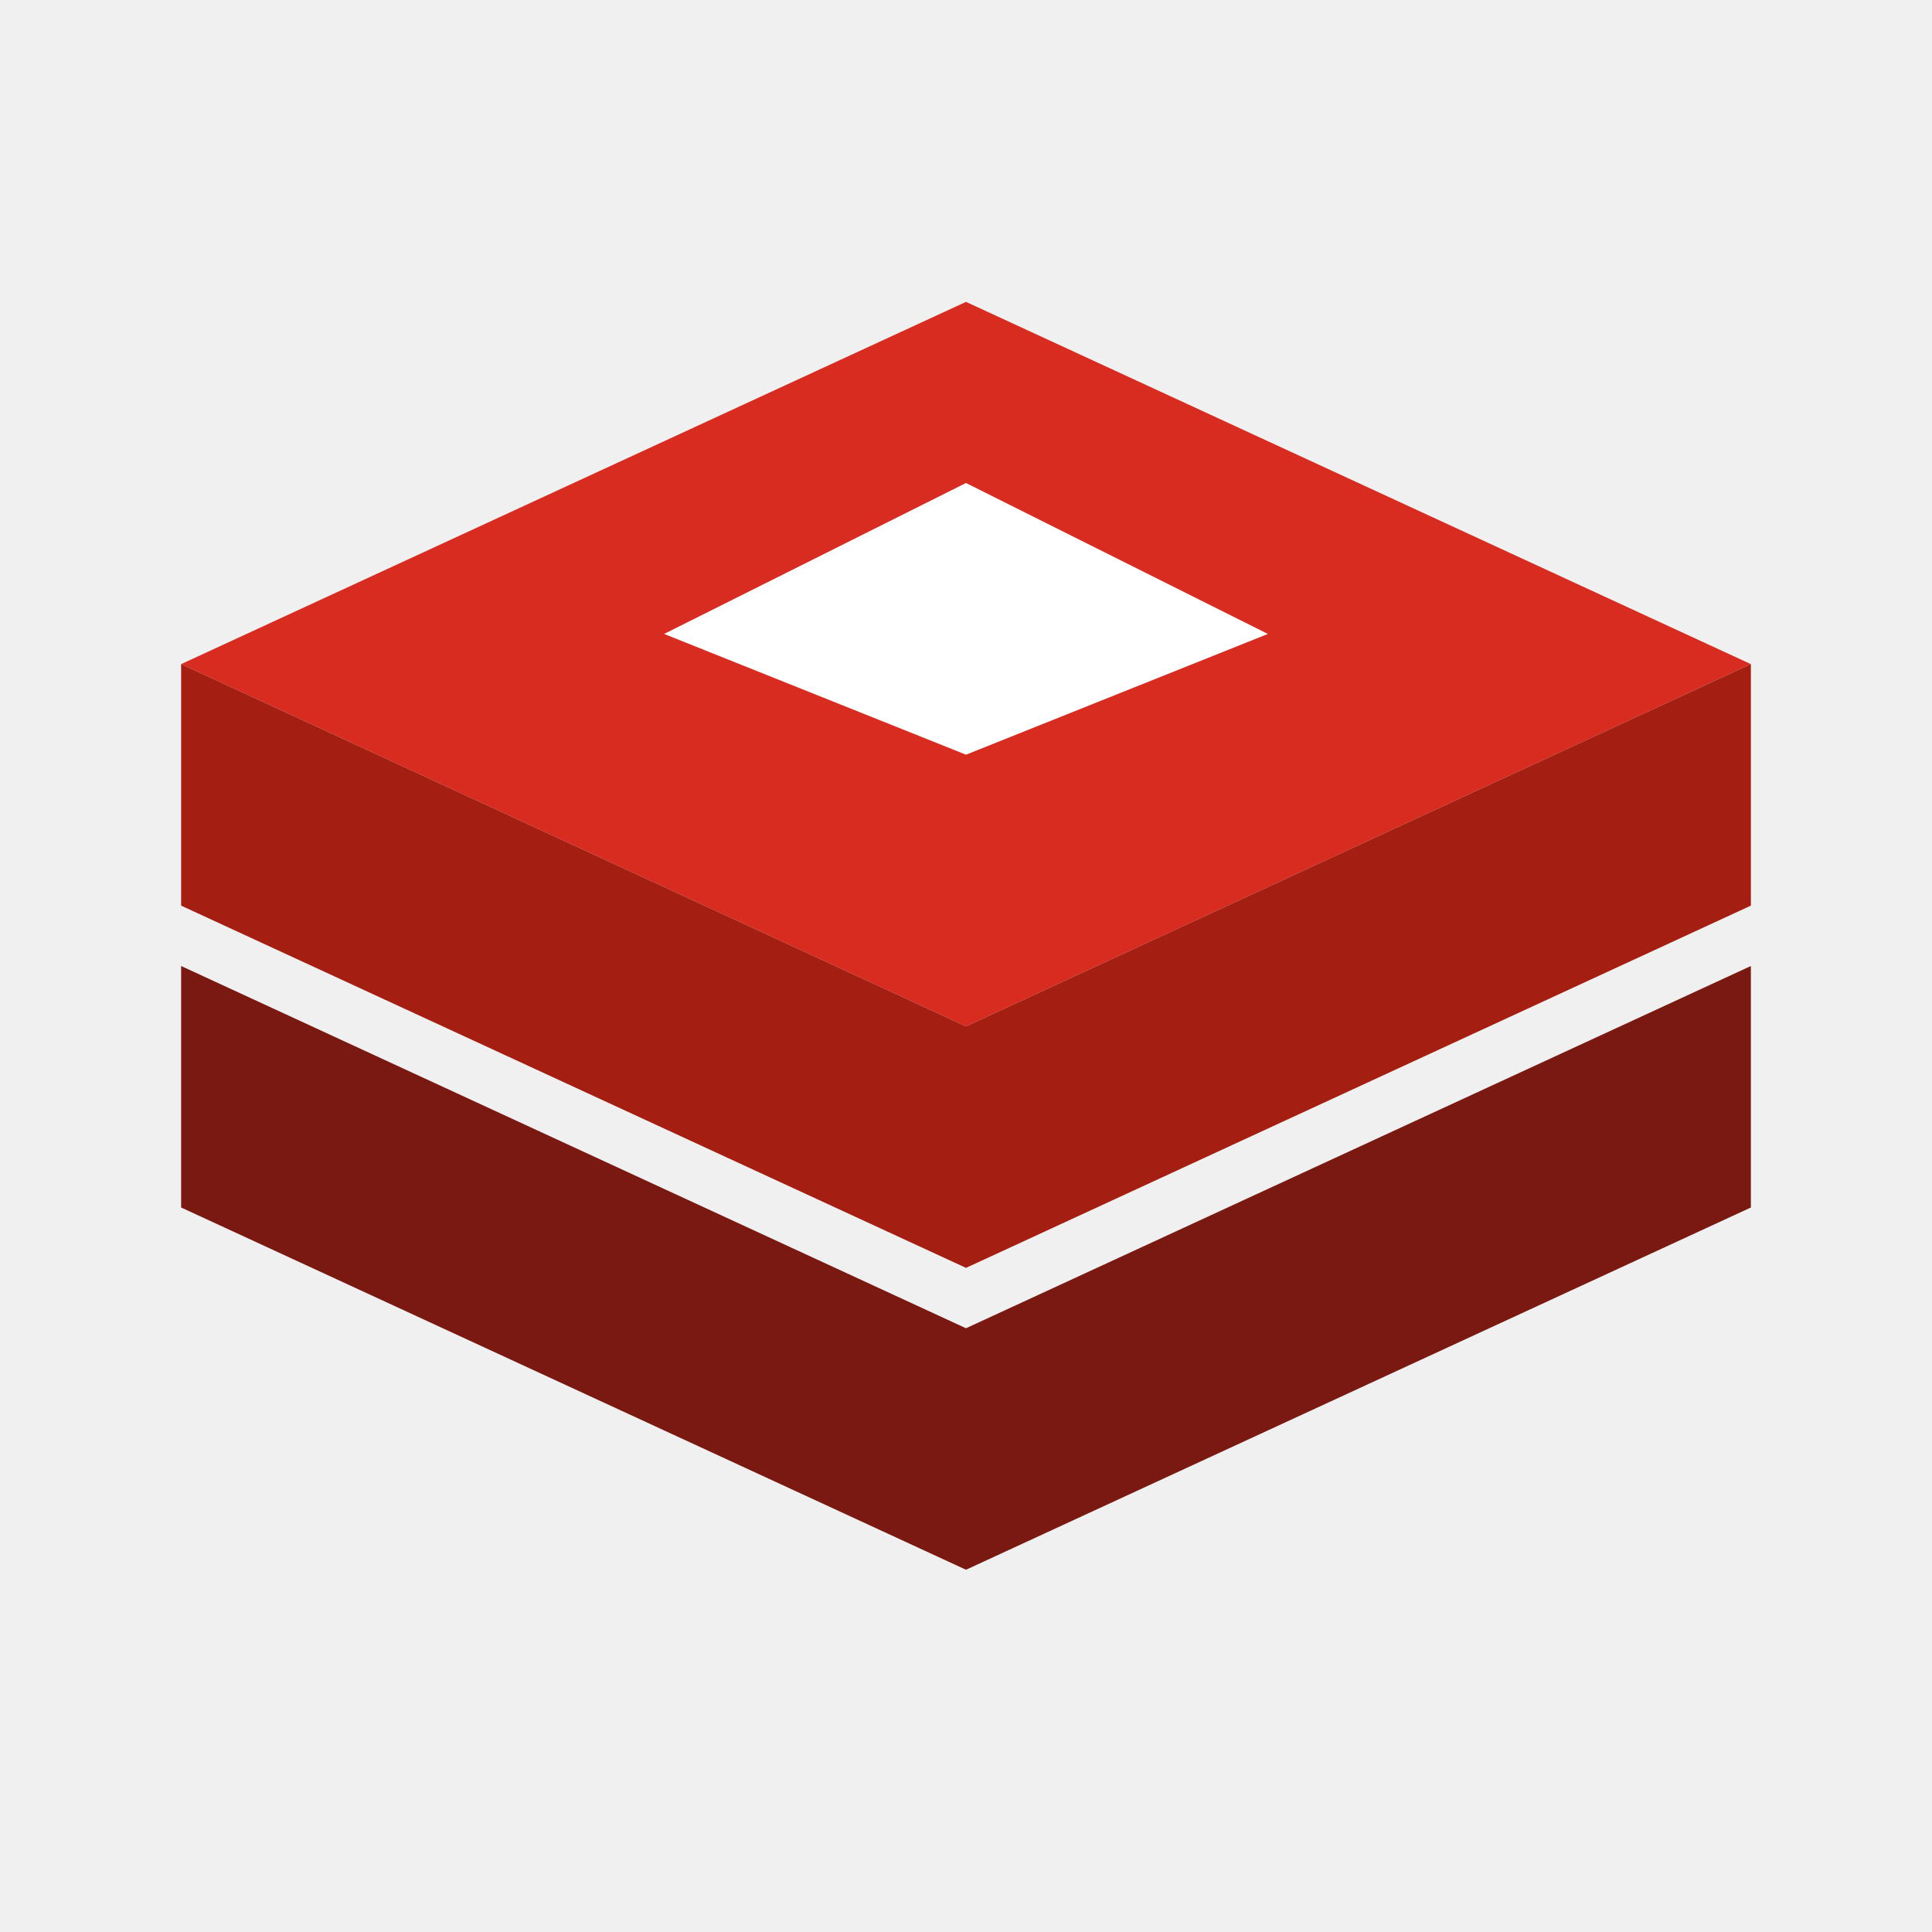
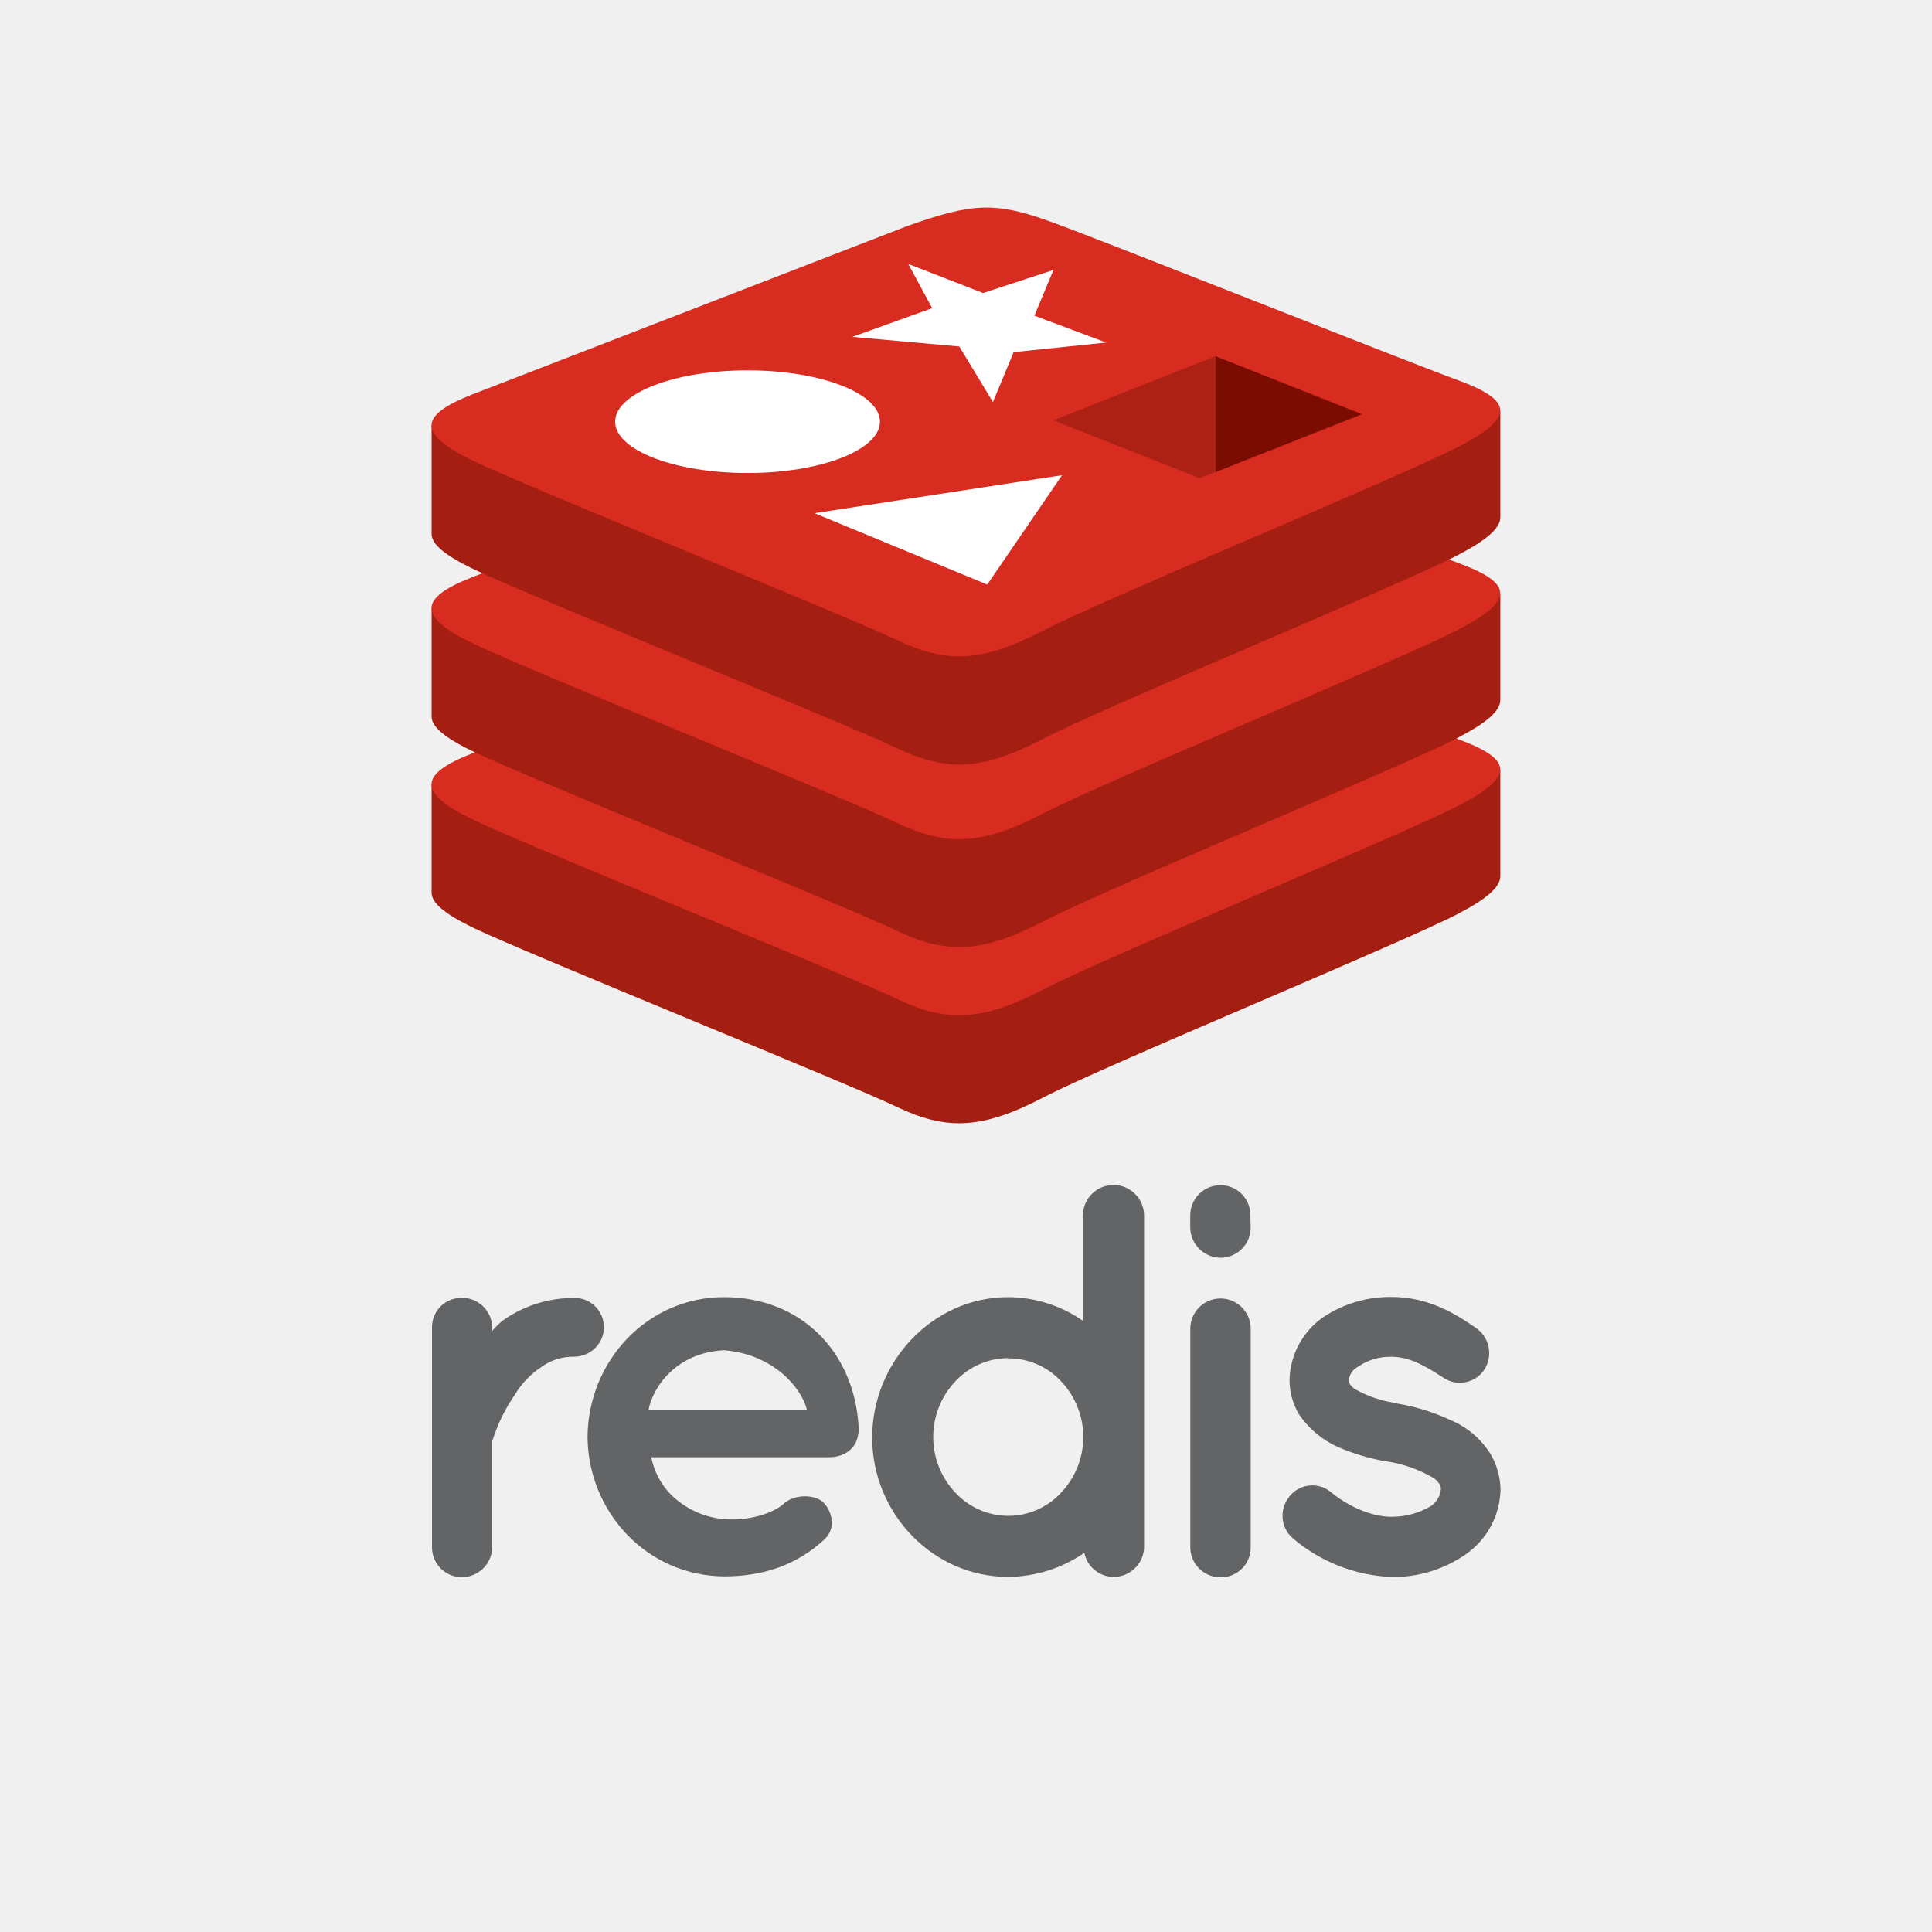
- <svg xmlns="http://www.w3.org/2000/svg" viewBox="0 0 64 64">
-   <path fill="#d82c20" d="M32 10 6 22l26 12 26-12z" />
-   <path fill="#a41e11" d="M6 22v8l26 12v-8zM58 22v8L32 42v-8z" />
-   <path fill="#7a1912" d="M6 32v8l26 12v-8zM58 32v8L32 52v-8z" />
-   <path fill="#fff" d="m32 16 10 5-10 4-10-4z" />
+ <svg xmlns="http://www.w3.org/2000/svg" id="a" viewBox="0 0 300 300">
+   <defs>
+     <style>.e{fill:#fff;}.f{fill:#ad2115;}.g{fill:#d82c20;}.h{fill:#a41e11;}.i{fill:#636466;}.j{fill:#7a0c00;}</style>
+   </defs>
+   <path class="i" d="M93.79,206.04c0,2.53-2.04,4.59-4.58,4.63-1.87-.05-3.71,.53-5.22,1.65-1.62,1.08-2.99,2.5-3.99,4.17-1.55,2.24-2.76,4.7-3.56,7.3v16.51c-.08,2.57-2.18,4.61-4.75,4.61-2.54-.02-4.59-2.07-4.61-4.61v-34.25c.02-2.52,2.08-4.54,4.6-4.52,0,0,0,0,0,0,2.55-.05,4.67,1.97,4.75,4.52v.61c.54-.65,1.15-1.23,1.82-1.74,3.22-2.22,7.04-3.4,10.94-3.37,2.49-.04,4.54,1.95,4.58,4.45,0,.02,0,.04,0,.06Zm-2.56,17.1c.09-11.82,9.3-21.72,21.2-21.72s20.23,8.44,20.9,20.16v.44c.01,.26-.01,.53-.09,.78-.27,2.09-2.09,3.48-4.52,3.48h-27.59c.42,2.14,1.44,4.12,2.95,5.7,2.23,2.25,5.19,3.63,8.34,3.91,3.13,.26,6.86-.52,9.04-2.18,1.82-1.9,5.39-1.65,6.52-.27,1.12,1.21,1.99,3.8,0,5.64-4.27,3.91-9.39,5.7-15.56,5.7-11.9-.09-21.11-9.91-21.19-21.72v.09Zm9.49-4.26h24.57c-.86-3.48-5.3-8.61-12.85-9.21-7.39,.35-11.03,5.65-11.73,9.21h0Zm76.94,21.29c-.03,2.58-2.11,4.66-4.69,4.69-2.23,.01-4.15-1.55-4.6-3.73-3.48,2.39-7.59,3.69-11.82,3.73-11.73,0-21.12-9.91-21.12-21.64s9.39-21.8,21.12-21.8c4.15,.02,8.19,1.3,11.6,3.67v-16.34c0-2.62,2.13-4.75,4.75-4.75s4.75,2.13,4.75,4.75v51.42Zm-21.1-29.28c-3.1,.01-6.05,1.3-8.17,3.56-4.64,4.86-4.64,12.51,0,17.37,2.12,2.26,5.07,3.55,8.17,3.56,3.1,0,6.06-1.29,8.17-3.56,4.64-4.86,4.64-12.51,0-17.37-2.12-2.27-5.1-3.55-8.21-3.52l.04-.04Zm37.65-20.34c.03,2.59-2.04,4.72-4.64,4.75-.02,0-.04,0-.06,0-2.6-.03-4.69-2.15-4.69-4.75v-1.82c-.01-2.58,2.07-4.68,4.65-4.69h0c2.55-.04,4.66,2,4.69,4.56,0,.04,0,.09,0,.13l.04,1.82Zm0,15.73v33.95c.04,2.55-2,4.66-4.56,4.69-.04,0-.09,0-.13,0-2.58,.01-4.68-2.07-4.69-4.65h0v-33.95c0-2.59,2.1-4.69,4.69-4.69s4.69,2.1,4.69,4.69h0v-.04Zm5.97,26.14c1.52-1.98,4.36-2.36,6.34-.84,.06,.05,.12,.09,.18,.14,2.26,1.9,6.17,3.91,9.56,3.8,2.08-.01,4.12-.58,5.91-1.65,.89-.59,1.46-1.55,1.57-2.61,.02-.31-.07-.62-.26-.86-.27-.45-.66-.81-1.13-1.04-2.15-1.23-4.51-2.05-6.95-2.43h-.09c-2.62-.44-5.17-1.2-7.6-2.26-2.42-1.09-4.5-2.84-5.99-5.03-.99-1.65-1.5-3.55-1.48-5.47,.12-3.81,2.02-7.35,5.13-9.57,3.15-2.13,6.88-3.25,10.69-3.21,5.99,0,10.25,2.85,13.03,4.75,2.19,1.43,2.81,4.36,1.39,6.55-1.41,2.1-4.25,2.66-6.35,1.25-.02-.02-.05-.03-.07-.05-2.78-1.82-5.22-3.21-8.01-3.21-1.86-.04-3.68,.51-5.21,1.57-.76,.4-1.28,1.14-1.4,1.99-.03,.25,.03,.49,.18,.69,.23,.37,.56,.67,.95,.86,1.96,1.09,4.12,1.8,6.35,2.09l.09,.09h.09c2.8,.47,5.52,1.32,8.08,2.52,2.53,1.04,4.68,2.83,6.17,5.13,1.05,1.72,1.62,3.69,1.65,5.7-.1,4.04-2.13,7.8-5.47,10.08-3.32,2.29-7.26,3.5-11.29,3.48-5.68-.2-11.13-2.31-15.46-5.99-1.91-1.62-2.18-4.48-.61-6.43l.04-.03Z" />
+   <path class="h" d="M226.48,141.86c-8.86,4.62-54.73,23.48-64.51,28.57s-15.2,5.04-22.9,1.36c-7.7-3.69-56.51-23.41-65.34-27.61-4.4-2.1-6.71-3.88-6.71-5.55v-16.78s63.56-13.84,73.82-17.52,13.82-3.8,22.56-.62c8.74,3.18,60.94,12.62,69.57,15.78v16.54c0,1.66-1.99,3.48-6.5,5.83h0Z" />
+   <path class="g" d="M226.48,125.09c-8.86,4.62-54.73,23.48-64.51,28.57-9.77,5.09-15.2,5.04-22.9,1.36-7.7-3.69-56.51-23.42-65.34-27.61s-8.98-7.1-.34-10.45l67.44-26.11c10.26-3.68,13.81-3.8,22.55-.61,8.74,3.19,54.34,21.34,62.96,24.51s8.97,5.77,.1,10.38l.03-.04Z" />
+   <path class="h" d="M226.48,114.51c-8.86,4.62-54.73,23.48-64.51,28.57-9.77,5.09-15.2,5.04-22.9,1.35s-56.51-23.41-65.34-27.61c-4.4-2.1-6.71-3.87-6.71-5.55v-16.78s63.56-13.85,73.82-17.52c10.26-3.67,13.82-3.8,22.56-.61,8.74,3.19,60.94,12.61,69.57,15.78v16.54c0,1.65-1.99,3.48-6.5,5.82h0Z" />
+   <path class="g" d="M226.48,97.75c-8.86,4.62-54.73,23.48-64.51,28.57-9.77,5.09-15.2,5.04-22.9,1.36s-56.51-23.43-65.34-27.63-8.98-7.1-.34-10.45l67.44-26.11c10.26-3.69,13.81-3.8,22.55-.62,8.74,3.18,54.34,21.35,62.96,24.51s8.97,5.78,.1,10.39l.03-.02Z" />
+   <path class="h" d="M226.48,86.14c-8.86,4.62-54.73,23.48-64.51,28.58-9.77,5.1-15.2,5.04-22.9,1.36-7.7-3.69-56.51-23.42-65.34-27.61-4.4-2.1-6.71-3.88-6.71-5.55v-16.79s63.56-13.83,73.82-17.52c10.26-3.69,13.82-3.8,22.56-.62,8.74,3.18,60.94,12.62,69.57,15.78v16.54c0,1.66-1.99,3.48-6.5,5.83h0Z" />
+   <path class="g" d="M226.48,69.36c-8.86,4.64-54.73,23.48-64.51,28.57s-15.2,5.04-22.9,1.36-56.51-23.4-65.34-27.61-8.98-7.1-.34-10.45l67.44-26.11c10.26-3.68,13.81-3.8,22.55-.61,8.74,3.19,54.34,21.34,62.96,24.51s8.97,5.77,.1,10.38l.03-.04Z" />
+   <path class="e" d="M148.95,53.8l-16.6-1.49,12.4-4.46-3.71-6.86,11.61,4.51,10.93-3.58-2.96,7.1,11.15,4.17-14.37,1.49-3.22,7.75-5.22-8.63Zm-22.49,25.89l38.45-5.9-11.61,16.98-26.84-11.09Z" />
+   <ellipse class="e" cx="116.08" cy="65.48" rx="20.56" ry="7.97" />
+   <path class="j" d="M211.5,64.32l-22.73,8.98v-17.98l22.73,9.01Z" />
+   <path class="f" d="M188.75,55.32v17.98l-2.47,.95-22.72-8.98,25.19-9.96Z" />
</svg>
